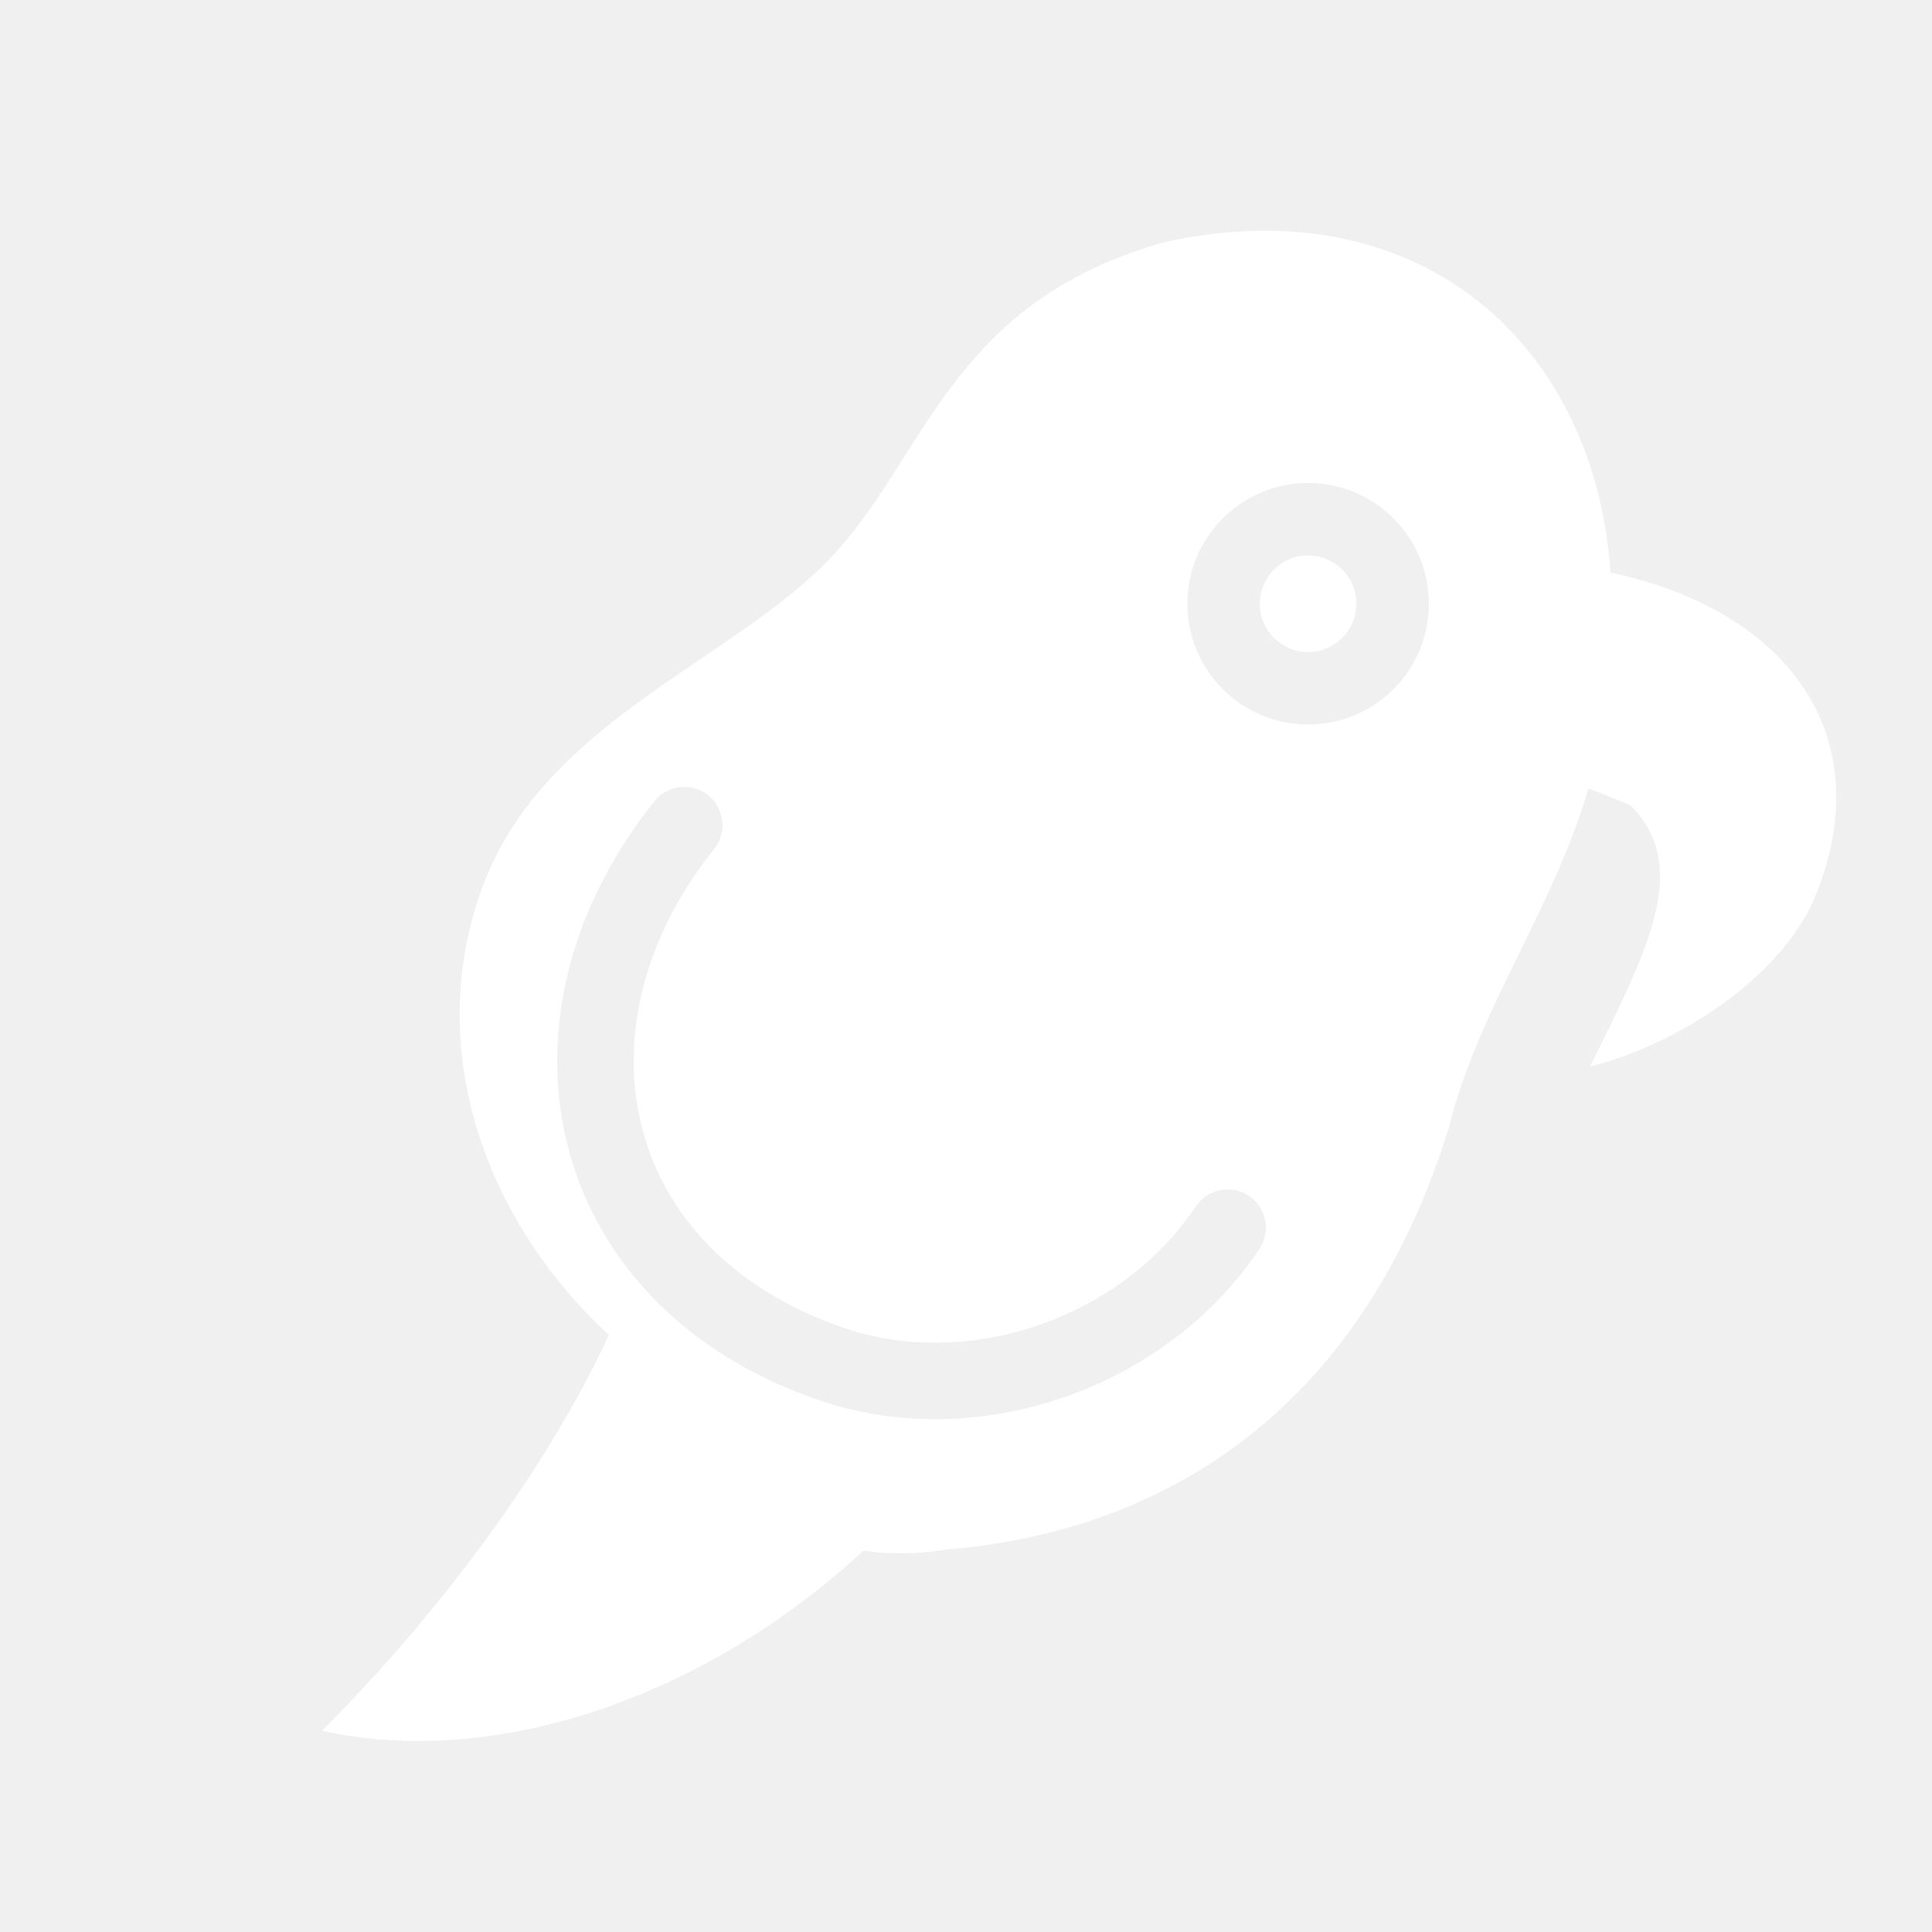
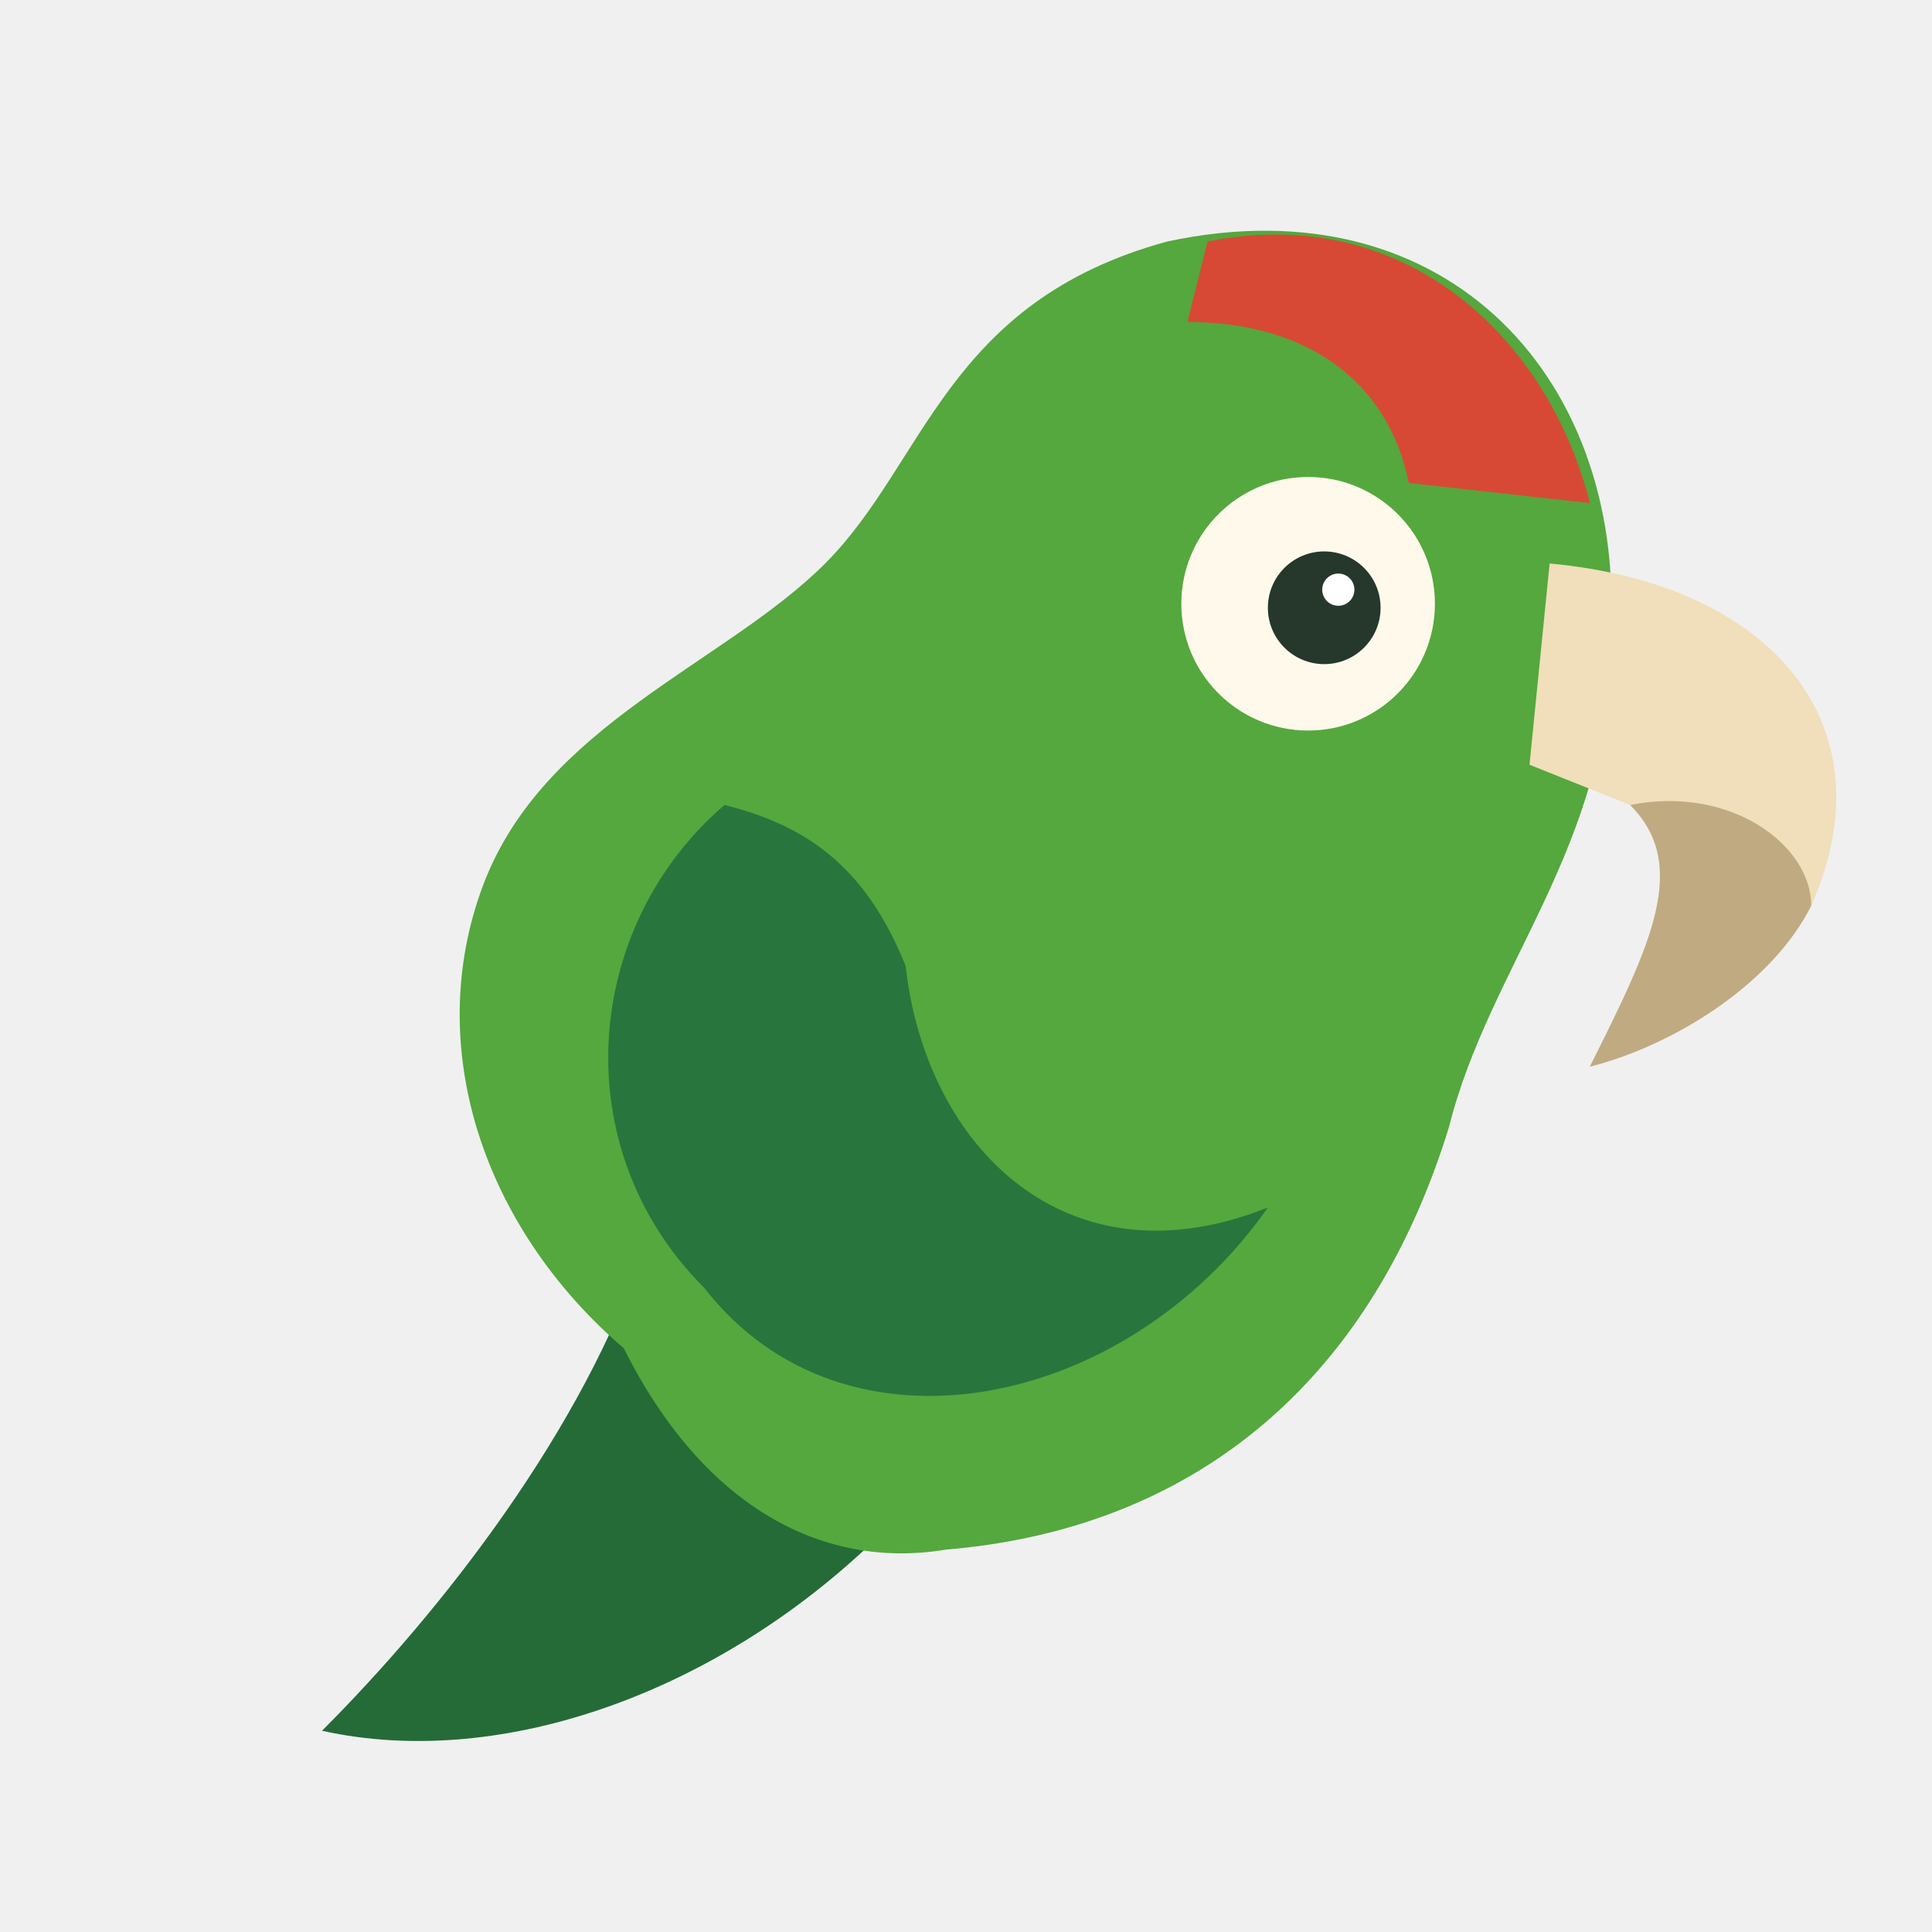
- <svg xmlns="http://www.w3.org/2000/svg" viewBox="0 0 96 96" fill="none">
-   <defs>
-     <mask id="cut">
-       <rect width="96" height="96" fill="white" />
-       <circle cx="65" cy="30" r="6" fill="black" />
-       <path d="M34 41C26 51 29 64 42 68C49 70 57 67 61 61" fill="none" stroke="black" stroke-width="3.8" stroke-linecap="round" />
-     </mask>
-   </defs>
-   <g fill="#fff" mask="url(#cut)">
-     <path d="M31 67C24 61 21 52 24 44C27 36 36 33 41 28C46 23 47 15 58 12C72 9 81 19 80 32C80 42 74 48 72 56C68 69 59 76 47 77C41 78 35 75 31 67Z" />
-     <path d="M77 28C88 29 94 36 90 45C88 49 83 52 79 53C82 47 84 43 81 40L76 38Z" />
-     <path d="M32 62C29 71 22 80 16 86C25 88 36 84 44 76Z" />
-   </g>
-   <circle cx="65" cy="30" r="2.4" fill="#fff" />
+ <svg xmlns="http://www.w3.org/2000/svg" viewBox="0 0 96 96">
+   <path fill="#246b38" d="M32 62C29 71 22 80 16 86C25 88 36 84 44 76Z" />
+   <path fill="#54a83d" d="M31 67C24 61 21 52 24 44C27 36 36 33 41 28C46 23 47 15 58 12C72 9 81 19 80 32C80 42 74 48 72 56C68 69 59 76 47 77C41 78 35 75 31 67Z" />
+   <path fill="#d84935" d="M60 12C70 10 77 17 79 25L70 24C69 19 65 16 59 16Z" />
+   <path fill="#28753e" d="M36 40C29 46 28 57 35 64C42 73 56 70 63 60C53 64 46 57 45 48C43 43 40 41 36 40Z" />
+   <path fill="#f0dfba" d="M77 28C88 29 94 36 90 45C88 49 83 52 79 53C82 47 84 43 81 40L76 38Z" />
+   <path fill="#c0aa82" d="M81 40C86 39 90 42 90 45C88 49 83 52 79 53C82 47 84 43 81 40Z" />
+   <circle cx="65" cy="30" r="6.3" fill="#fff9eb" />
+   <circle cx="65.8" cy="30.2" r="2.8" fill="#26372c" />
+   <circle cx="66.5" cy="29.3" r=".8" fill="white" />
</svg>
